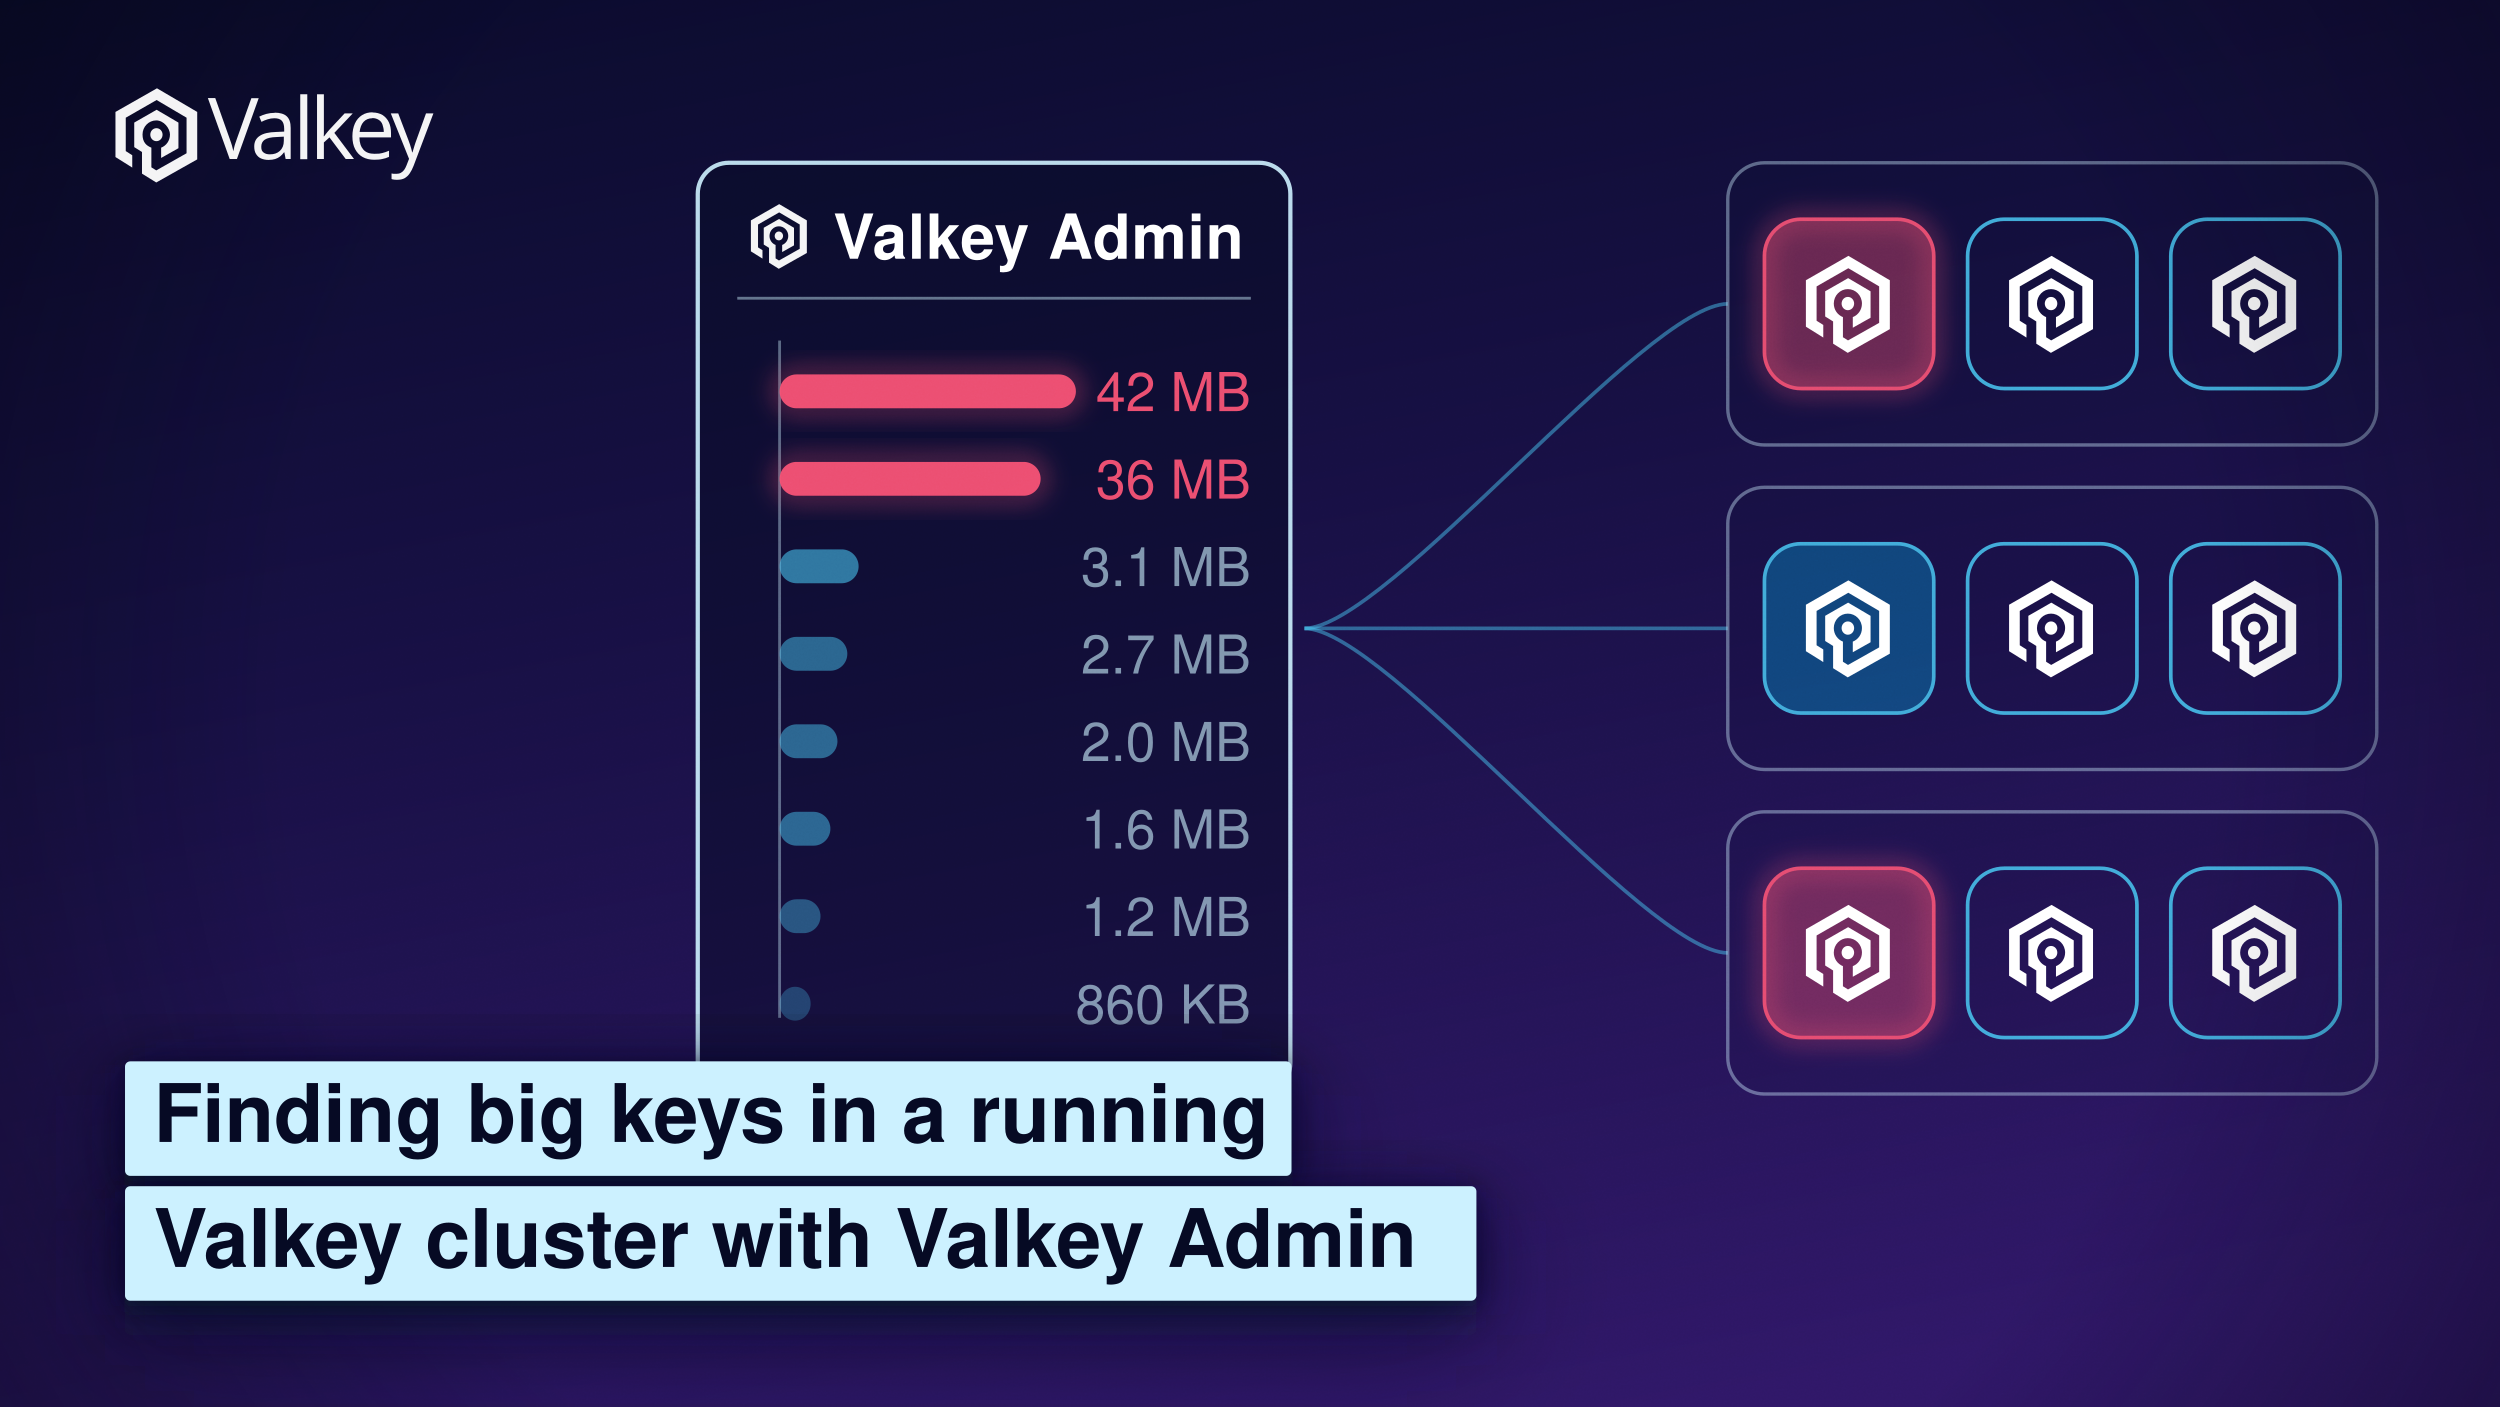
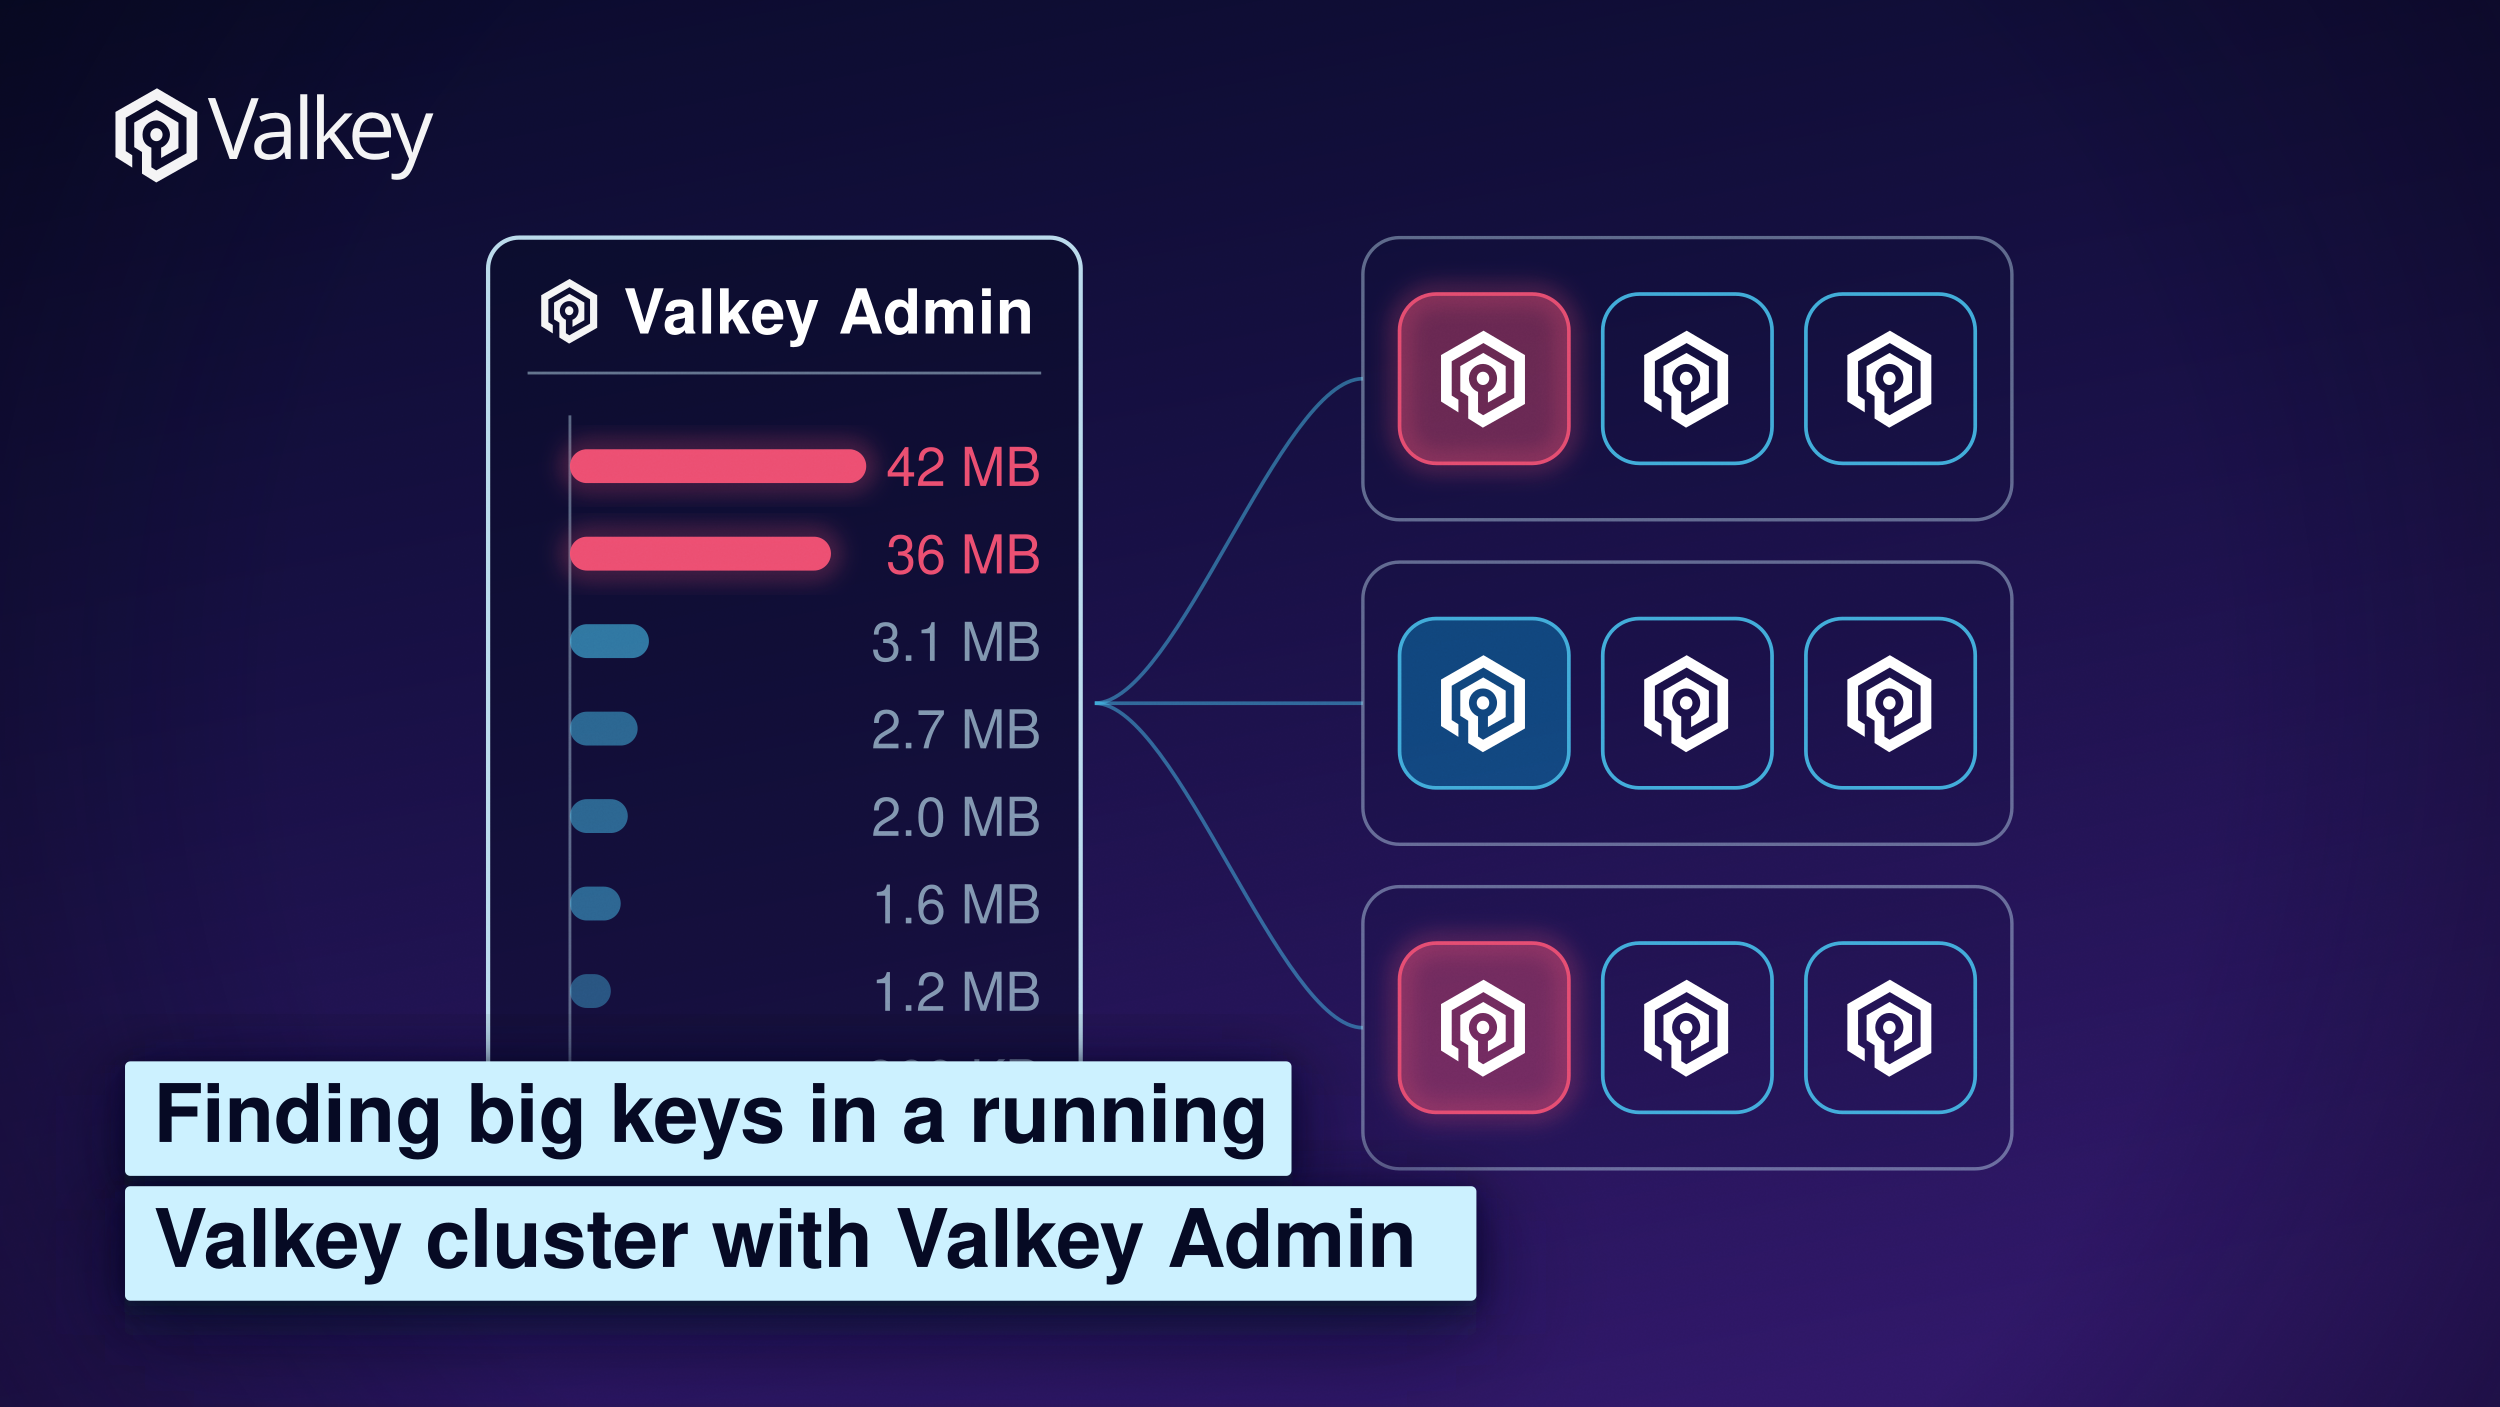
<svg xmlns="http://www.w3.org/2000/svg" width="1920" height="1080" viewBox="198.1 111.4 1523.8 857.1">
  <defs>
    <linearGradient id="sky" x1="0" y1="0" x2="0.32" y2="1">
      <stop offset="0" stop-color="#060A24" />
      <stop offset="0.48" stop-color="#171043" />
      <stop offset="1" stop-color="#301868" />
    </linearGradient>
    <radialGradient id="vignette" gradientUnits="userSpaceOnUse" cx="960" cy="540" r="1180">
      <stop offset="0.5" stop-color="#03040F" stop-opacity="0" />
      <stop offset="1" stop-color="#03040F" stop-opacity="0.8" />
    </radialGradient>
    <radialGradient id="scrim">
      <stop offset="0" stop-color="#060A24" stop-opacity="0.72" />
      <stop offset="0.6" stop-color="#060A24" stop-opacity="0.45" />
      <stop offset="1" stop-color="#060A24" stop-opacity="0" />
    </radialGradient>
    <filter id="grain" x="0" y="0" width="100%" height="100%">
      <feTurbulence type="fractalNoise" baseFrequency="0.85" numOctaves="4" stitchTiles="stitch" />
      <feColorMatrix type="saturate" values="0" />
    </filter>
    <radialGradient id="h-cyan">
      <stop offset="0" stop-color="#46BDE9" stop-opacity="0.75" />
      <stop offset="0.4" stop-color="#46BDE9" stop-opacity="0.22" />
      <stop offset="1" stop-color="#46BDE9" stop-opacity="0" />
    </radialGradient>
    <radialGradient id="h-ice">
      <stop offset="0" stop-color="#CCF1FF" stop-opacity="0.75" />
      <stop offset="0.4" stop-color="#CCF1FF" stop-opacity="0.22" />
      <stop offset="1" stop-color="#CCF1FF" stop-opacity="0" />
    </radialGradient>
    <radialGradient id="h-mint">
      <stop offset="0" stop-color="#2CD5C4" stop-opacity="0.75" />
      <stop offset="0.4" stop-color="#2CD5C4" stop-opacity="0.22" />
      <stop offset="1" stop-color="#2CD5C4" stop-opacity="0" />
    </radialGradient>
    <radialGradient id="h-coral">
      <stop offset="0" stop-color="#F65275" stop-opacity="0.75" />
      <stop offset="0.4" stop-color="#F65275" stop-opacity="0.22" />
      <stop offset="1" stop-color="#F65275" stop-opacity="0" />
    </radialGradient>
    <radialGradient id="h-violet">
      <stop offset="0" stop-color="#963CBD" stop-opacity="0.75" />
      <stop offset="0.4" stop-color="#963CBD" stop-opacity="0.22" />
      <stop offset="1" stop-color="#963CBD" stop-opacity="0" />
    </radialGradient>
    <radialGradient id="h-gold">
      <stop offset="0" stop-color="#FFB81C" stop-opacity="0.75" />
      <stop offset="0.4" stop-color="#FFB81C" stop-opacity="0.22" />
      <stop offset="1" stop-color="#FFB81C" stop-opacity="0" />
    </radialGradient>
    <filter id="blur3" x="-70%" y="-70%" width="240%" height="240%">
      <feGaussianBlur stdDeviation="3" />
    </filter>
    <filter id="blur8" x="-70%" y="-70%" width="240%" height="240%">
      <feGaussianBlur stdDeviation="8" />
    </filter>
    <filter id="blur18" x="-70%" y="-70%" width="240%" height="240%">
      <feGaussianBlur stdDeviation="18" />
    </filter>
    <filter id="blur40" x="-70%" y="-70%" width="240%" height="240%">
      <feGaussianBlur stdDeviation="40" />
    </filter>
  </defs>
  <rect width="1920" height="1080" fill="url(#sky)" />
-   <g transform="translate(245 30) scale(0.86)">
+   <g transform="translate(117.2 75.6) scale(0.86)">
    <g>
-       <path d="M 870 540 C 928 540 1112 310 1170 310" fill="none" stroke="#46BDE9" stroke-width="2.6" opacity="0.5" />
-       <path d="M 870 540 C 928 540 1112 540 1170 540" fill="none" stroke="#46BDE9" stroke-width="2.6" opacity="0.5" />
-       <path d="M 870 540 C 928 540 1112 770 1170 770" fill="none" stroke="#46BDE9" stroke-width="2.6" opacity="0.5" />
+       <path d="M 870 540 C 928 540 1002 310 1060 310" fill="none" stroke="#46BDE9" stroke-width="2.6" opacity="0.5" />
+       <path d="M 870 540 C 928 540 1002 540 1060 540" fill="none" stroke="#46BDE9" stroke-width="2.6" opacity="0.5" />
+       <path d="M 870 540 C 928 540 1002 770 1060 770" fill="none" stroke="#46BDE9" stroke-width="2.6" opacity="0.5" />
    </g>
    <g>
-       <rect x="1170" y="210" width="460" height="200" rx="26" fill="#060A24" fill-opacity="0.22" stroke="#CCF1FF" stroke-width="2.4" opacity="0.4" />
-       <rect x="1170" y="440" width="460" height="200" rx="26" fill="#060A24" fill-opacity="0.22" stroke="#CCF1FF" stroke-width="2.4" opacity="0.4" />
-       <rect x="1170" y="670" width="460" height="200" rx="26" fill="#060A24" fill-opacity="0.22" stroke="#CCF1FF" stroke-width="2.4" opacity="0.4" />
+       <rect x="1060" y="210" width="460" height="200" rx="26" fill="#060A24" fill-opacity="0.22" stroke="#CCF1FF" stroke-width="2.4" opacity="0.4" />
+       <rect x="1060" y="440" width="460" height="200" rx="26" fill="#060A24" fill-opacity="0.22" stroke="#CCF1FF" stroke-width="2.4" opacity="0.4" />
+       <rect x="1060" y="670" width="460" height="200" rx="26" fill="#060A24" fill-opacity="0.22" stroke="#CCF1FF" stroke-width="2.4" opacity="0.4" />
    </g>
    <g>
-       <rect x="1196" y="250" width="120" height="120" rx="26" fill="none" stroke="#F65275" stroke-width="12" opacity="0.32" filter="url(#blur8)" />
-       <rect x="1196" y="250" width="120" height="120" rx="26" fill="#F65275" fill-opacity="0.42" stroke="#F65275" stroke-width="2.6" opacity="0.9" />
-       <g transform="translate(1224.4 274) scale(0.9863)">
+       <rect x="1086" y="250" width="120" height="120" rx="26" fill="none" stroke="#F65275" stroke-width="12" opacity="0.32" filter="url(#blur8)" />
+       <rect x="1086" y="250" width="120" height="120" rx="26" fill="#F65275" fill-opacity="0.42" stroke="#F65275" stroke-width="2.6" opacity="0.9" />
+       <g transform="translate(1114.4 274) scale(0.9863)">
        <path d="M 13.482 60.695 L 0.998 52.884 L 0.998 19.503 L 31.528 2.001 L 61.318 19.532 L 61.318 54.645 L 31.055 71.689 L 20.548 65.116 L 20.548 51.041 L 20.548 49.12 L 14.852 45.556 L 14.852 27.453 L 31.346 17.997 L 47.464 27.482 L 47.464 46.451 L 34.703 53.638 L 34.703 45.999 C 38.529 44.526 41.274 40.739 41.274 36.27 C 41.274 30.511 36.713 25.884 31.158 25.884 C 25.603 25.884 21.042 30.511 21.042 36.27 C 21.042 40.739 23.787 44.526 27.612 45.999 L 27.612 60.474 L 31.261 62.756 L 53.635 50.155 L 53.635 23.925 L 31.477 10.885 L 8.681 23.954 L 8.681 48.629 L 13.482 51.633 L 13.482 60.695 Z M 31.158 31.498 C 33.672 31.498 35.66 33.664 35.66 36.27 C 35.66 38.877 33.672 41.043 31.158 41.043 C 28.644 41.043 26.656 38.877 26.656 36.27 C 26.656 33.664 28.644 31.498 31.158 31.498 Z" fill="#FFFFFF" fill-rule="evenodd" />
      </g>
-       <rect x="1340" y="250" width="120" height="120" rx="26" fill="#00A3E0" fill-opacity="0" stroke="#46BDE9" stroke-width="2.6" opacity="0.9" />
-       <g transform="translate(1368.4 274) scale(0.9863)">
+       <rect x="1230" y="250" width="120" height="120" rx="26" fill="#00A3E0" fill-opacity="0" stroke="#46BDE9" stroke-width="2.6" opacity="0.9" />
+       <g transform="translate(1258.4 274) scale(0.9863)">
        <path d="M 13.482 60.695 L 0.998 52.884 L 0.998 19.503 L 31.528 2.001 L 61.318 19.532 L 61.318 54.645 L 31.055 71.689 L 20.548 65.116 L 20.548 51.041 L 20.548 49.12 L 14.852 45.556 L 14.852 27.453 L 31.346 17.997 L 47.464 27.482 L 47.464 46.451 L 34.703 53.638 L 34.703 45.999 C 38.529 44.526 41.274 40.739 41.274 36.27 C 41.274 30.511 36.713 25.884 31.158 25.884 C 25.603 25.884 21.042 30.511 21.042 36.27 C 21.042 40.739 23.787 44.526 27.612 45.999 L 27.612 60.474 L 31.261 62.756 L 53.635 50.155 L 53.635 23.925 L 31.477 10.885 L 8.681 23.954 L 8.681 48.629 L 13.482 51.633 L 13.482 60.695 Z M 31.158 31.498 C 33.672 31.498 35.66 33.664 35.66 36.27 C 35.66 38.877 33.672 41.043 31.158 41.043 C 28.644 41.043 26.656 38.877 26.656 36.27 C 26.656 33.664 28.644 31.498 31.158 31.498 Z" fill="#FFFFFF" fill-rule="evenodd" />
      </g>
-       <rect x="1484" y="250" width="120" height="120" rx="26" fill="#00A3E0" fill-opacity="0" stroke="#46BDE9" stroke-width="2.6" opacity="0.9" />
-       <g transform="translate(1512.4 274) scale(0.9863)">
+       <rect x="1374" y="250" width="120" height="120" rx="26" fill="#00A3E0" fill-opacity="0" stroke="#46BDE9" stroke-width="2.6" opacity="0.9" />
+       <g transform="translate(1402.4 274) scale(0.9863)">
        <path d="M 13.482 60.695 L 0.998 52.884 L 0.998 19.503 L 31.528 2.001 L 61.318 19.532 L 61.318 54.645 L 31.055 71.689 L 20.548 65.116 L 20.548 51.041 L 20.548 49.12 L 14.852 45.556 L 14.852 27.453 L 31.346 17.997 L 47.464 27.482 L 47.464 46.451 L 34.703 53.638 L 34.703 45.999 C 38.529 44.526 41.274 40.739 41.274 36.27 C 41.274 30.511 36.713 25.884 31.158 25.884 C 25.603 25.884 21.042 30.511 21.042 36.27 C 21.042 40.739 23.787 44.526 27.612 45.999 L 27.612 60.474 L 31.261 62.756 L 53.635 50.155 L 53.635 23.925 L 31.477 10.885 L 8.681 23.954 L 8.681 48.629 L 13.482 51.633 L 13.482 60.695 Z M 31.158 31.498 C 33.672 31.498 35.66 33.664 35.66 36.27 C 35.66 38.877 33.672 41.043 31.158 41.043 C 28.644 41.043 26.656 38.877 26.656 36.27 C 26.656 33.664 28.644 31.498 31.158 31.498 Z" fill="#FFFFFF" fill-rule="evenodd" />
      </g>
-       <rect x="1196" y="480" width="120" height="120" rx="26" fill="#00A3E0" fill-opacity="0.4" stroke="#46BDE9" stroke-width="2.6" opacity="0.9" />
-       <g transform="translate(1224.4 504) scale(0.9863)">
+       <rect x="1086" y="480" width="120" height="120" rx="26" fill="#00A3E0" fill-opacity="0.4" stroke="#46BDE9" stroke-width="2.6" opacity="0.9" />
+       <g transform="translate(1114.4 504) scale(0.9863)">
        <path d="M 13.482 60.695 L 0.998 52.884 L 0.998 19.503 L 31.528 2.001 L 61.318 19.532 L 61.318 54.645 L 31.055 71.689 L 20.548 65.116 L 20.548 51.041 L 20.548 49.12 L 14.852 45.556 L 14.852 27.453 L 31.346 17.997 L 47.464 27.482 L 47.464 46.451 L 34.703 53.638 L 34.703 45.999 C 38.529 44.526 41.274 40.739 41.274 36.27 C 41.274 30.511 36.713 25.884 31.158 25.884 C 25.603 25.884 21.042 30.511 21.042 36.27 C 21.042 40.739 23.787 44.526 27.612 45.999 L 27.612 60.474 L 31.261 62.756 L 53.635 50.155 L 53.635 23.925 L 31.477 10.885 L 8.681 23.954 L 8.681 48.629 L 13.482 51.633 L 13.482 60.695 Z M 31.158 31.498 C 33.672 31.498 35.66 33.664 35.66 36.27 C 35.66 38.877 33.672 41.043 31.158 41.043 C 28.644 41.043 26.656 38.877 26.656 36.27 C 26.656 33.664 28.644 31.498 31.158 31.498 Z" fill="#FFFFFF" fill-rule="evenodd" />
      </g>
-       <rect x="1340" y="480" width="120" height="120" rx="26" fill="#00A3E0" fill-opacity="0" stroke="#46BDE9" stroke-width="2.6" opacity="0.9" />
-       <g transform="translate(1368.4 504) scale(0.9863)">
+       <rect x="1230" y="480" width="120" height="120" rx="26" fill="#00A3E0" fill-opacity="0" stroke="#46BDE9" stroke-width="2.6" opacity="0.9" />
+       <g transform="translate(1258.4 504) scale(0.9863)">
        <path d="M 13.482 60.695 L 0.998 52.884 L 0.998 19.503 L 31.528 2.001 L 61.318 19.532 L 61.318 54.645 L 31.055 71.689 L 20.548 65.116 L 20.548 51.041 L 20.548 49.12 L 14.852 45.556 L 14.852 27.453 L 31.346 17.997 L 47.464 27.482 L 47.464 46.451 L 34.703 53.638 L 34.703 45.999 C 38.529 44.526 41.274 40.739 41.274 36.27 C 41.274 30.511 36.713 25.884 31.158 25.884 C 25.603 25.884 21.042 30.511 21.042 36.27 C 21.042 40.739 23.787 44.526 27.612 45.999 L 27.612 60.474 L 31.261 62.756 L 53.635 50.155 L 53.635 23.925 L 31.477 10.885 L 8.681 23.954 L 8.681 48.629 L 13.482 51.633 L 13.482 60.695 Z M 31.158 31.498 C 33.672 31.498 35.66 33.664 35.66 36.27 C 35.66 38.877 33.672 41.043 31.158 41.043 C 28.644 41.043 26.656 38.877 26.656 36.27 C 26.656 33.664 28.644 31.498 31.158 31.498 Z" fill="#FFFFFF" fill-rule="evenodd" />
      </g>
-       <rect x="1484" y="480" width="120" height="120" rx="26" fill="#00A3E0" fill-opacity="0" stroke="#46BDE9" stroke-width="2.6" opacity="0.9" />
-       <g transform="translate(1512.4 504) scale(0.9863)">
+       <rect x="1374" y="480" width="120" height="120" rx="26" fill="#00A3E0" fill-opacity="0" stroke="#46BDE9" stroke-width="2.6" opacity="0.9" />
+       <g transform="translate(1402.4 504) scale(0.9863)">
        <path d="M 13.482 60.695 L 0.998 52.884 L 0.998 19.503 L 31.528 2.001 L 61.318 19.532 L 61.318 54.645 L 31.055 71.689 L 20.548 65.116 L 20.548 51.041 L 20.548 49.12 L 14.852 45.556 L 14.852 27.453 L 31.346 17.997 L 47.464 27.482 L 47.464 46.451 L 34.703 53.638 L 34.703 45.999 C 38.529 44.526 41.274 40.739 41.274 36.27 C 41.274 30.511 36.713 25.884 31.158 25.884 C 25.603 25.884 21.042 30.511 21.042 36.27 C 21.042 40.739 23.787 44.526 27.612 45.999 L 27.612 60.474 L 31.261 62.756 L 53.635 50.155 L 53.635 23.925 L 31.477 10.885 L 8.681 23.954 L 8.681 48.629 L 13.482 51.633 L 13.482 60.695 Z M 31.158 31.498 C 33.672 31.498 35.66 33.664 35.66 36.27 C 35.66 38.877 33.672 41.043 31.158 41.043 C 28.644 41.043 26.656 38.877 26.656 36.27 C 26.656 33.664 28.644 31.498 31.158 31.498 Z" fill="#FFFFFF" fill-rule="evenodd" />
      </g>
-       <rect x="1196" y="710" width="120" height="120" rx="26" fill="none" stroke="#F65275" stroke-width="12" opacity="0.32" filter="url(#blur8)" />
-       <rect x="1196" y="710" width="120" height="120" rx="26" fill="#F65275" fill-opacity="0.42" stroke="#F65275" stroke-width="2.6" opacity="0.9" />
-       <g transform="translate(1224.4 734) scale(0.9863)">
+       <rect x="1086" y="710" width="120" height="120" rx="26" fill="none" stroke="#F65275" stroke-width="12" opacity="0.32" filter="url(#blur8)" />
+       <rect x="1086" y="710" width="120" height="120" rx="26" fill="#F65275" fill-opacity="0.42" stroke="#F65275" stroke-width="2.6" opacity="0.9" />
+       <g transform="translate(1114.4 734) scale(0.9863)">
        <path d="M 13.482 60.695 L 0.998 52.884 L 0.998 19.503 L 31.528 2.001 L 61.318 19.532 L 61.318 54.645 L 31.055 71.689 L 20.548 65.116 L 20.548 51.041 L 20.548 49.12 L 14.852 45.556 L 14.852 27.453 L 31.346 17.997 L 47.464 27.482 L 47.464 46.451 L 34.703 53.638 L 34.703 45.999 C 38.529 44.526 41.274 40.739 41.274 36.27 C 41.274 30.511 36.713 25.884 31.158 25.884 C 25.603 25.884 21.042 30.511 21.042 36.27 C 21.042 40.739 23.787 44.526 27.612 45.999 L 27.612 60.474 L 31.261 62.756 L 53.635 50.155 L 53.635 23.925 L 31.477 10.885 L 8.681 23.954 L 8.681 48.629 L 13.482 51.633 L 13.482 60.695 Z M 31.158 31.498 C 33.672 31.498 35.66 33.664 35.66 36.27 C 35.66 38.877 33.672 41.043 31.158 41.043 C 28.644 41.043 26.656 38.877 26.656 36.27 C 26.656 33.664 28.644 31.498 31.158 31.498 Z" fill="#FFFFFF" fill-rule="evenodd" />
      </g>
-       <rect x="1340" y="710" width="120" height="120" rx="26" fill="#00A3E0" fill-opacity="0" stroke="#46BDE9" stroke-width="2.6" opacity="0.9" />
-       <g transform="translate(1368.4 734) scale(0.9863)">
+       <rect x="1230" y="710" width="120" height="120" rx="26" fill="#00A3E0" fill-opacity="0" stroke="#46BDE9" stroke-width="2.6" opacity="0.9" />
+       <g transform="translate(1258.4 734) scale(0.9863)">
        <path d="M 13.482 60.695 L 0.998 52.884 L 0.998 19.503 L 31.528 2.001 L 61.318 19.532 L 61.318 54.645 L 31.055 71.689 L 20.548 65.116 L 20.548 51.041 L 20.548 49.12 L 14.852 45.556 L 14.852 27.453 L 31.346 17.997 L 47.464 27.482 L 47.464 46.451 L 34.703 53.638 L 34.703 45.999 C 38.529 44.526 41.274 40.739 41.274 36.27 C 41.274 30.511 36.713 25.884 31.158 25.884 C 25.603 25.884 21.042 30.511 21.042 36.27 C 21.042 40.739 23.787 44.526 27.612 45.999 L 27.612 60.474 L 31.261 62.756 L 53.635 50.155 L 53.635 23.925 L 31.477 10.885 L 8.681 23.954 L 8.681 48.629 L 13.482 51.633 L 13.482 60.695 Z M 31.158 31.498 C 33.672 31.498 35.66 33.664 35.66 36.27 C 35.66 38.877 33.672 41.043 31.158 41.043 C 28.644 41.043 26.656 38.877 26.656 36.27 C 26.656 33.664 28.644 31.498 31.158 31.498 Z" fill="#FFFFFF" fill-rule="evenodd" />
      </g>
-       <rect x="1484" y="710" width="120" height="120" rx="26" fill="#00A3E0" fill-opacity="0" stroke="#46BDE9" stroke-width="2.6" opacity="0.9" />
-       <g transform="translate(1512.4 734) scale(0.9863)">
+       <rect x="1374" y="710" width="120" height="120" rx="26" fill="#00A3E0" fill-opacity="0" stroke="#46BDE9" stroke-width="2.6" opacity="0.9" />
+       <g transform="translate(1402.4 734) scale(0.9863)">
        <path d="M 13.482 60.695 L 0.998 52.884 L 0.998 19.503 L 31.528 2.001 L 61.318 19.532 L 61.318 54.645 L 31.055 71.689 L 20.548 65.116 L 20.548 51.041 L 20.548 49.12 L 14.852 45.556 L 14.852 27.453 L 31.346 17.997 L 47.464 27.482 L 47.464 46.451 L 34.703 53.638 L 34.703 45.999 C 38.529 44.526 41.274 40.739 41.274 36.27 C 41.274 30.511 36.713 25.884 31.158 25.884 C 25.603 25.884 21.042 30.511 21.042 36.27 C 21.042 40.739 23.787 44.526 27.612 45.999 L 27.612 60.474 L 31.261 62.756 L 53.635 50.155 L 53.635 23.925 L 31.477 10.885 L 8.681 23.954 L 8.681 48.629 L 13.482 51.633 L 13.482 60.695 Z M 31.158 31.498 C 33.672 31.498 35.66 33.664 35.66 36.27 C 35.66 38.877 33.672 41.043 31.158 41.043 C 28.644 41.043 26.656 38.877 26.656 36.27 C 26.656 33.664 28.644 31.498 31.158 31.498 Z" fill="#FFFFFF" fill-rule="evenodd" />
      </g>
    </g>
    <g>
      <rect x="440" y="210" width="420" height="660" rx="22" fill="#060A24" fill-opacity="0.5" stroke="#CCF1FF" stroke-width="3" opacity="0.9" />
      <line x1="468" y1="306" x2="832" y2="306" stroke="#CCF1FF" stroke-width="2" opacity="0.45" />
      <g opacity="0.95">
        <g transform="translate(477 238) scale(0.6575)">
          <path d="M 13.482 60.695 L 0.998 52.884 L 0.998 19.503 L 31.528 2.001 L 61.318 19.532 L 61.318 54.645 L 31.055 71.689 L 20.548 65.116 L 20.548 51.041 L 20.548 49.12 L 14.852 45.556 L 14.852 27.453 L 31.346 17.997 L 47.464 27.482 L 47.464 46.451 L 34.703 53.638 L 34.703 45.999 C 38.529 44.526 41.274 40.739 41.274 36.27 C 41.274 30.511 36.713 25.884 31.158 25.884 C 25.603 25.884 21.042 30.511 21.042 36.27 C 21.042 40.739 23.787 44.526 27.612 45.999 L 27.612 60.474 L 31.261 62.756 L 53.635 50.155 L 53.635 23.925 L 31.477 10.885 L 8.681 23.954 L 8.681 48.629 L 13.482 51.633 L 13.482 60.695 Z M 31.158 31.498 C 33.672 31.498 35.66 33.664 35.66 36.27 C 35.66 38.877 33.672 41.043 31.158 41.043 C 28.644 41.043 26.656 38.877 26.656 36.27 C 26.656 33.664 28.644 31.498 31.158 31.498 Z" fill="#FFFFFF" fill-rule="evenodd" />
        </g>
      </g>
      <text x="536" y="278" fill="#FFFFFF" font-family="Helvetica Neue, Helvetica, Arial, sans-serif" font-size="44" font-weight="600" letter-spacing="0.6">Valkey Admin</text>
      <line x1="498" y1="336" x2="498" y2="816" stroke="#CCF1FF" stroke-width="2" opacity="0.4" />
    </g>
    <g>
      <rect x="498" y="360" width="210" height="24" rx="12" fill="none" stroke="#F65275" stroke-width="12" opacity="0.32" filter="url(#blur8)" />
      <rect x="498" y="360" width="210" height="24" rx="12" fill="#F65275" opacity="0.95" />
      <text x="832" y="386" fill="#F65275" text-anchor="end" font-family="Helvetica Neue, Helvetica, Arial, sans-serif" font-size="38" font-weight="500" opacity="0.95">42 MB</text>
      <rect x="498" y="422" width="185" height="24" rx="12" fill="none" stroke="#F65275" stroke-width="12" opacity="0.32" filter="url(#blur8)" />
      <rect x="498" y="422" width="185" height="24" rx="12" fill="#F65275" opacity="0.95" />
      <text x="832" y="448" fill="#F65275" text-anchor="end" font-family="Helvetica Neue, Helvetica, Arial, sans-serif" font-size="38" font-weight="500" opacity="0.95">36 MB</text>
      <rect x="498" y="484" width="56" height="24" rx="12" fill="#46BDE9" opacity="0.6" />
      <text x="832" y="510" fill="#CCF1FF" text-anchor="end" font-family="Helvetica Neue, Helvetica, Arial, sans-serif" font-size="38" font-weight="500" opacity="0.6">3.1 MB</text>
      <rect x="498" y="546" width="48" height="24" rx="12" fill="#46BDE9" opacity="0.5" />
      <text x="832" y="572" fill="#CCF1FF" text-anchor="end" font-family="Helvetica Neue, Helvetica, Arial, sans-serif" font-size="38" font-weight="500" opacity="0.6">2.7 MB</text>
      <rect x="498" y="608" width="41" height="24" rx="12" fill="#46BDE9" opacity="0.5" />
      <text x="832" y="634" fill="#CCF1FF" text-anchor="end" font-family="Helvetica Neue, Helvetica, Arial, sans-serif" font-size="38" font-weight="500" opacity="0.6">2.0 MB</text>
      <rect x="498" y="670" width="36" height="24" rx="12" fill="#46BDE9" opacity="0.5" />
      <text x="832" y="696" fill="#CCF1FF" text-anchor="end" font-family="Helvetica Neue, Helvetica, Arial, sans-serif" font-size="38" font-weight="500" opacity="0.6">1.6 MB</text>
      <rect x="498" y="732" width="29" height="24" rx="12" fill="#46BDE9" opacity="0.4" />
      <text x="832" y="758" fill="#CCF1FF" text-anchor="end" font-family="Helvetica Neue, Helvetica, Arial, sans-serif" font-size="38" font-weight="500" opacity="0.6">1.2 MB</text>
      <rect x="498" y="794" width="22" height="24" rx="12" fill="#46BDE9" opacity="0.3" />
      <text x="832" y="820" fill="#CCF1FF" text-anchor="end" font-family="Helvetica Neue, Helvetica, Arial, sans-serif" font-size="38" font-weight="500" opacity="0.6">860 KB</text>
    </g>
  </g>
  <rect width="1920" height="1080" fill="url(#vignette)" />
  <rect width="1920" height="1080" filter="url(#grain)" opacity="0.055" style="mix-blend-mode:overlay" />
  <g opacity="0.95">
    <g transform="translate(262.1 158.6) scale(1.09986)">
      <path d="M15.2,50l-9.4-5.9v-25L28.8,6l22.3,13.1v26.3l-22.7,12.8-7.9-4.9v-12l-4.3-2.7v-13.6l12.4-7.1,12.1,7.1v14.2l-9.6,5.4v-5.7c2.9-1.1,4.9-3.9,4.9-7.3s-3.4-7.8-7.6-7.8-7.6,3.5-7.6,7.8,2.1,6.2,4.9,7.3v10.9l2.7,1.7,16.8-9.5v-19.7l-16.6-9.8-17.1,9.8v18.5l3.6,2.3v6.8ZM28.5,28.1c1.9,0,3.4,1.6,3.4,3.6s-1.5,3.6-3.4,3.6-3.4-1.6-3.4-3.6,1.5-3.6,3.4-3.6Z" fill="#FFFFFF" fill-rule="evenodd" />
      <path d="M85.2,11.4l-12.1,33.8h-4l-12.1-33.8h4.1l7.9,22.3c.3.9.6,1.8.9,2.6.3.8.5,1.6.7,2.4.2.8.4,1.5.5,2.2.2-.7.3-1.4.5-2.2.2-.8.4-1.6.7-2.4.3-.8.6-1.7.9-2.6l7.9-22.2h4.2Z" fill="#FFFFFF" />
      <path d="M94,19.5c3,0,5.3.7,6.7,2,1.5,1.4,2.2,3.5,2.2,6.5v17.2h-2.8l-.7-3.7h-.2c-.7.9-1.4,1.7-2.2,2.3-.8.6-1.7,1.1-2.7,1.4-1,.3-2.2.5-3.7.5s-2.9-.3-4.1-.8c-1.2-.5-2.1-1.4-2.8-2.5-.7-1.1-1-2.5-1-4.2,0-2.5,1-4.5,3-5.8,2-1.4,5.1-2.1,9.2-2.2l4.4-.2v-1.5c0-2.2-.5-3.7-1.4-4.6-.9-.9-2.3-1.3-4-1.3-1.3,0-2.6.2-3.8.6-1.2.4-2.3.8-3.4,1.4l-1.2-2.9c1.1-.6,2.5-1.1,3.9-1.5,1.5-.4,3-.6,4.7-.6h0ZM99.1,32.8l-3.9.2c-3.2.1-5.4.6-6.7,1.5s-1.9,2.2-1.9,3.9.4,2.5,1.3,3.2c.9.7,2,1,3.5,1,2.3,0,4.1-.6,5.5-1.9s2.2-3.1,2.2-5.6v-2.3Z" fill="#FFFFFF" />
      <path d="M112.1,45.3h-3.9V9.3h3.9v36Z" fill="#FFFFFF" />
      <path d="M121.3,9.3v18.7c0,.6,0,1.4,0,2.3,0,.9,0,1.7-.1,2.3h.2c.3-.4.8-1,1.4-1.8.6-.8,1.2-1.4,1.6-1.9l8.4-9h4.5l-10.2,10.8,10.9,14.5h-4.6l-9-12-3.1,2.8v9.2h-3.8V9.3h3.8Z" fill="#FFFFFF" />
      <path d="M148.2,19.4c2.2,0,4,.5,5.6,1.4,1.5,1,2.7,2.3,3.5,4,.8,1.7,1.2,3.7,1.2,6v2.4h-17.5c0,3,.8,5.2,2.2,6.8s3.5,2.3,6.1,2.3,3-.1,4.3-.4c1.2-.3,2.5-.7,3.8-1.3v3.4c-1.3.6-2.6,1-3.8,1.2-1.2.3-2.7.4-4.4.4-2.4,0-4.6-.5-6.4-1.5-1.8-1-3.2-2.5-4.2-4.4-1-1.9-1.5-4.3-1.5-7.1,0-2.7.5-5.1,1.4-7.1.9-2,2.2-3.5,3.9-4.6,1.7-1.1,3.7-1.6,5.9-1.6h0ZM148.2,22.6c-2.1,0-3.7.7-4.9,2-1.2,1.3-1.9,3.2-2.2,5.6h13.4c0-1.5-.3-2.8-.7-4-.4-1.2-1.1-2.1-2.1-2.7-.9-.6-2.1-1-3.6-1Z" fill="#FFFFFF" />
      <path d="M158.4,19.9h4.1l5.6,14.7c.3.9.6,1.7.9,2.5.3.8.5,1.5.7,2.3.2.7.4,1.4.5,2.1h.2c.2-.8.5-1.8.9-3,.4-1.3.8-2.6,1.3-3.9l5.3-14.7h4.1l-11,29.1c-.6,1.6-1.3,2.9-2.1,4.1-.8,1.2-1.7,2-2.8,2.7-1.1.6-2.5.9-4,.9s-1.4,0-1.9-.1c-.6,0-1-.2-1.4-.3v-3.1c.3,0,.7.1,1.2.2.5,0,1,0,1.5,0,1,0,1.8-.2,2.5-.6.7-.4,1.3-.9,1.8-1.6.5-.7.9-1.5,1.3-2.5l1.4-3.6-10.2-25.4Z" fill="#FFFFFF" />
    </g>
  </g>
  <g>
    <rect x="274.3" y="778.9" width="711" height="69.8" rx="3.2" fill="#060A24" opacity="0.55" filter="url(#blur40)" />
    <rect x="274.3" y="766.2" width="711" height="69.8" rx="3.2" fill="#060A24" opacity="0.5" filter="url(#blur18)" />
    <rect x="274.3" y="761.4" width="711" height="69.8" rx="3.2" fill="#060A24" opacity="0.55" filter="url(#blur8)" />
    <rect x="274.3" y="855.1" width="823.7" height="69.8" rx="3.2" fill="#060A24" opacity="0.55" filter="url(#blur40)" />
    <rect x="274.3" y="842.4" width="823.7" height="69.8" rx="3.2" fill="#060A24" opacity="0.5" filter="url(#blur18)" />
    <rect x="274.3" y="837.6" width="823.7" height="69.8" rx="3.2" fill="#060A24" opacity="0.55" filter="url(#blur8)" />
    <rect x="274.3" y="758.3" width="711" height="69.8" rx="3.2" fill="#CCF1FF" />
    <text x="291.7" y="807.4" fill="#060A24" font-family="Helvetica Neue, Helvetica, Arial, sans-serif" font-size="49.2" font-weight="600">Finding big keys in a running</text>
    <rect x="274.3" y="834.4" width="823.7" height="69.8" rx="3.2" fill="#CCF1FF" />
    <text x="291.7" y="883.6" fill="#060A24" font-family="Helvetica Neue, Helvetica, Arial, sans-serif" font-size="49.2" font-weight="600">Valkey cluster with Valkey Admin</text>
  </g>
</svg>
